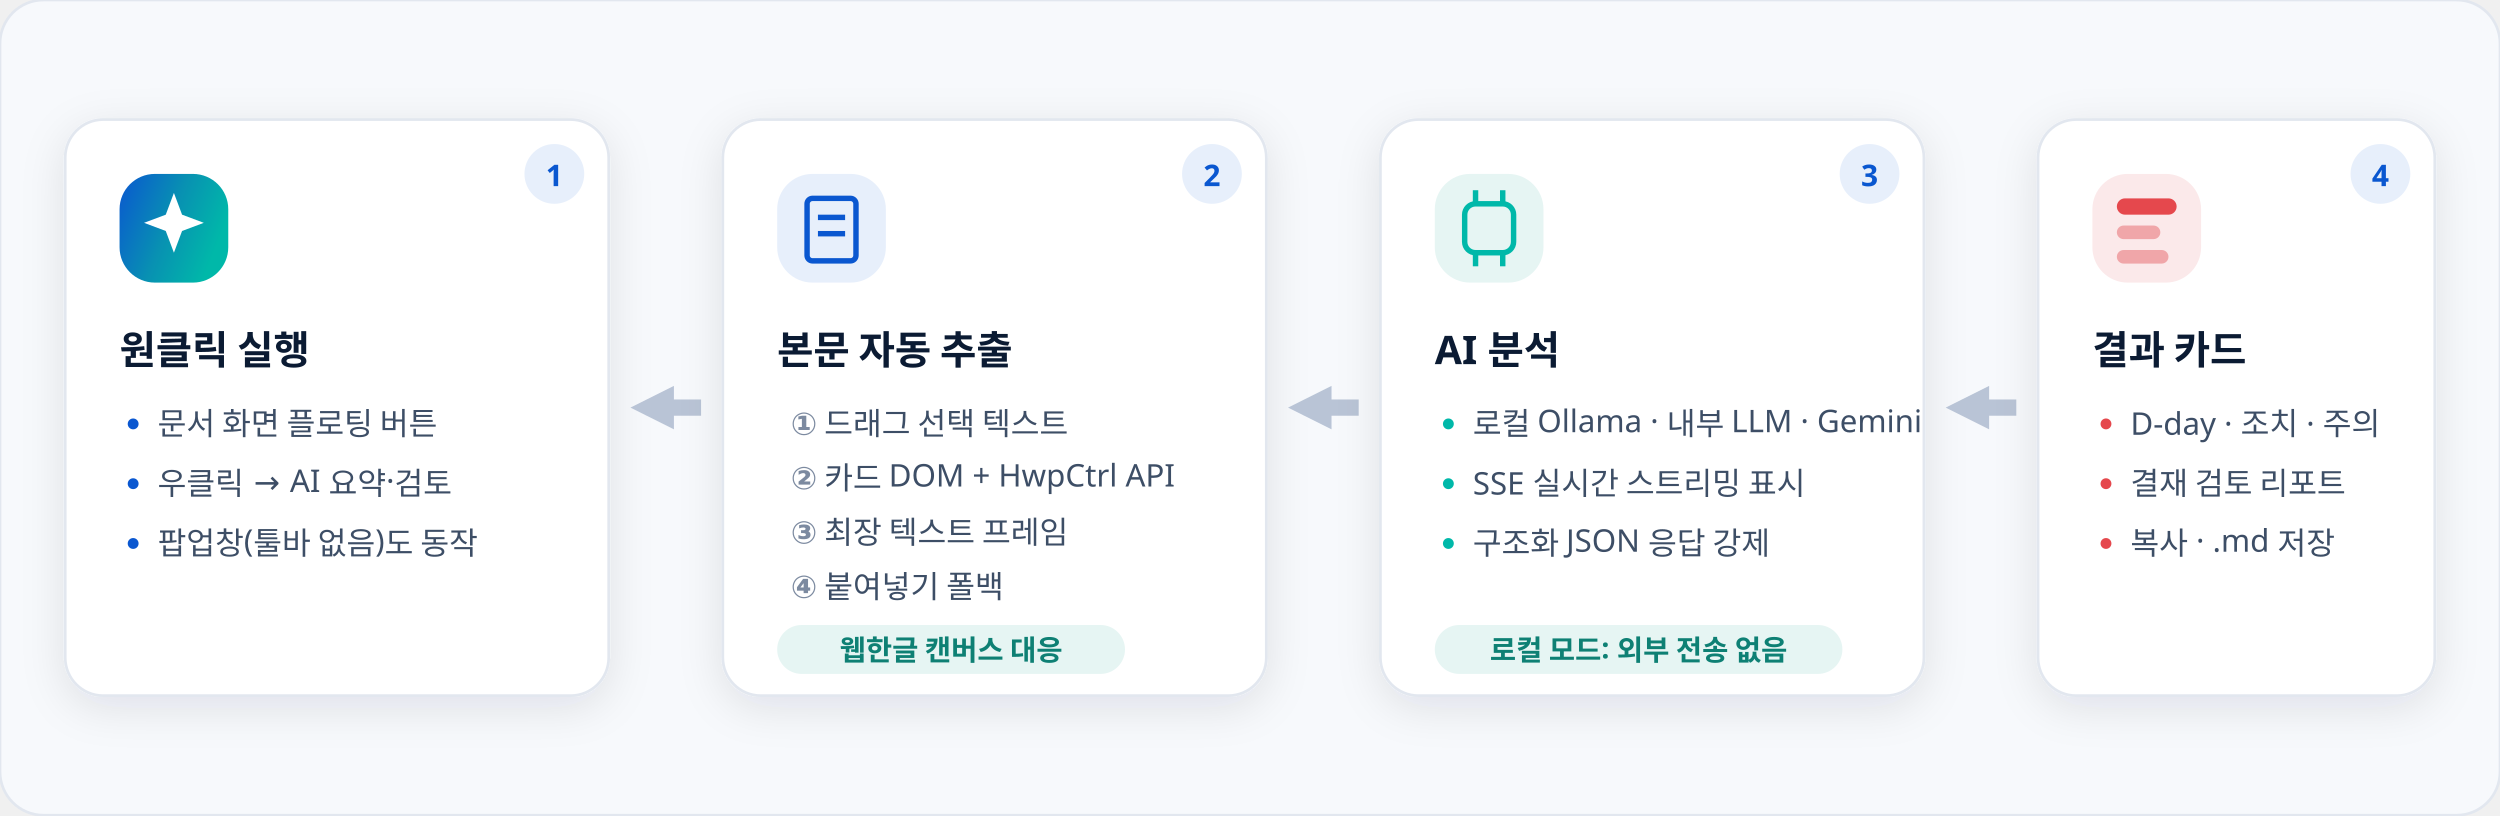
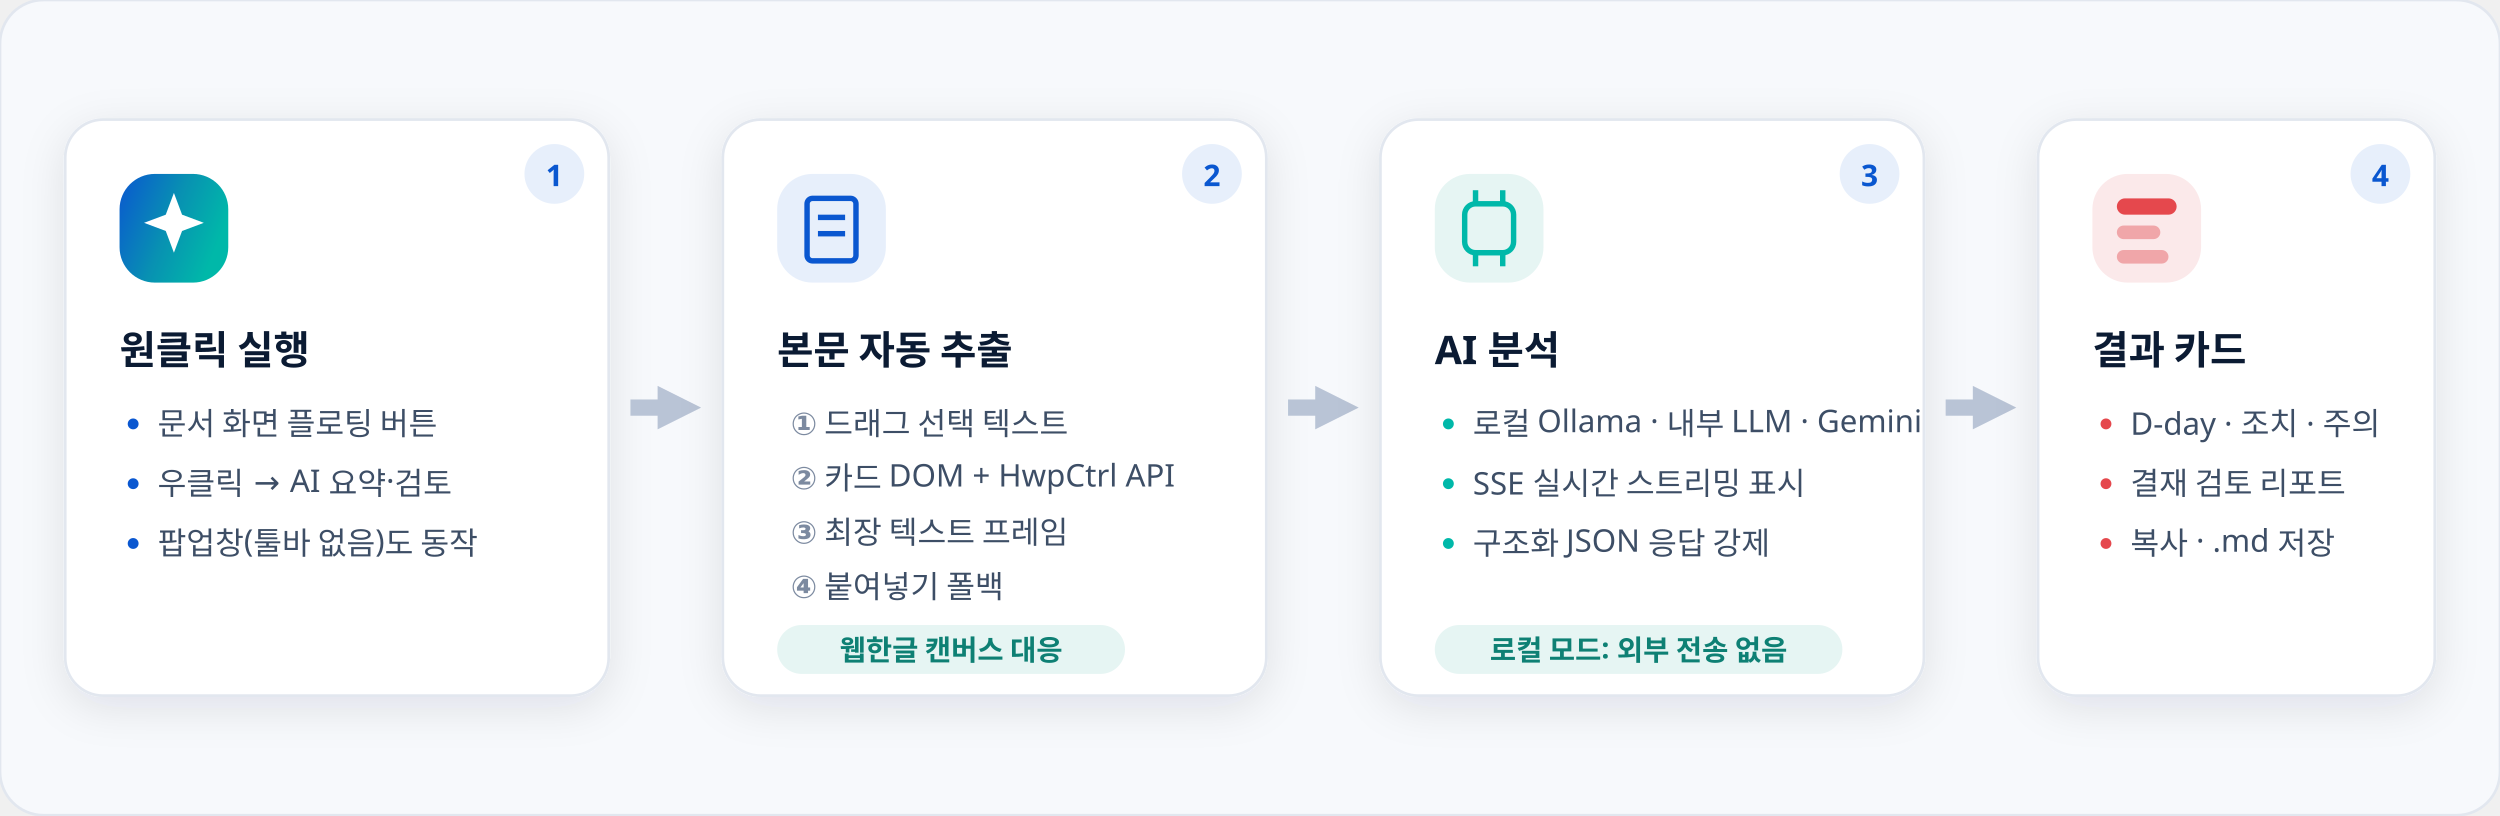
<svg xmlns="http://www.w3.org/2000/svg" width="920" height="300" viewBox="0 0 920 300" font-family="'Segoe UI','Malgun Gothic','Apple SD Gothic Neo',sans-serif">
  <defs>
    <linearGradient id="g" x1="0" y1="0" x2="1" y2="0.4">
      <stop offset="0" stop-color="#0A57D0" />
      <stop offset="0.55" stop-color="#0891B2" />
      <stop offset="1" stop-color="#00B8A9" />
    </linearGradient>
    <filter id="sh" x="-30%" y="-30%" width="160%" height="160%">
      <feDropShadow dx="0" dy="4" stdDeviation="8" flood-color="#0B1B33" flood-opacity="0.10" />
    </filter>
  </defs>
  <rect x="0" y="0" width="920" height="300" rx="16" fill="#F7F9FC" stroke="#E2E7EF" />
  <rect x="24" y="44" width="200" height="212" rx="14" fill="#FFFFFF" stroke="#E2E7EF" filter="url(#sh)" />
  <rect x="44" y="64" width="40" height="40" rx="13" fill="url(#g)" />
  <path d="M64 71l3 8 8 3-8 3-3 8-3-8-8-3 8-3z" fill="#FFFFFF" />
  <circle cx="204" cy="64" r="11" fill="#E7EFFB" />
  <text x="204" y="68.5" font-size="11" font-weight="750" fill="#0A57D0" text-anchor="middle">1</text>
  <text x="44" y="134" font-size="14.5" font-weight="750" fill="#0B1B33">원클릭 실행</text>
  <g font-size="11.5" fill="#3D4E66">
    <circle cx="49" cy="156" r="2" fill="#0A57D0" />
    <text x="58" y="160">문서 화면 플로팅 버튼</text>
    <circle cx="49" cy="178" r="2" fill="#0A57D0" />
    <text x="58" y="182">우클릭 → AI 요약·검토</text>
    <circle cx="49" cy="200" r="2" fill="#0A57D0" />
    <text x="58" y="204">팝업창(툴바 없음)도 동작</text>
  </g>
-   <path d="M232 150l16-8v5h10v6h-10v5z" fill="#B9C4D6" />
+   <path d="M258 150l-16-8v5h-10v6h10v5z" fill="#B9C4D6" />
  <rect x="266" y="44" width="200" height="212" rx="14" fill="#FFFFFF" stroke="#E2E7EF" filter="url(#sh)" />
  <rect x="286" y="64" width="40" height="40" rx="13" fill="#E7EFFB" />
  <rect x="297" y="73" width="18" height="23" rx="2" fill="none" stroke="#0A57D0" stroke-width="2" />
  <line x1="301" y1="80" x2="311" y2="80" stroke="#0A57D0" stroke-width="2" />
  <line x1="301" y1="86" x2="311" y2="86" stroke="#0A57D0" stroke-width="2" />
  <circle cx="446" cy="64" r="11" fill="#E7EFFB" />
  <text x="446" y="68.5" font-size="11" font-weight="750" fill="#0A57D0" text-anchor="middle">2</text>
  <text x="286" y="134" font-size="14.5" font-weight="750" fill="#0B1B33">본문 자동 추출</text>
  <g font-size="11.5" fill="#3D4E66">
    <text x="291" y="160">
      <tspan font-weight="700" fill="#7C8AA0">①</tspan> 드래그 선택 텍스트</text>
    <text x="291" y="180">
      <tspan font-weight="700" fill="#7C8AA0">②</tspan> 카드 DOM + HwpCtrl API</text>
    <text x="291" y="200">
      <tspan font-weight="700" fill="#7C8AA0">③</tspan> 최장 텍스트 프레임</text>
    <text x="291" y="220">
      <tspan font-weight="700" fill="#7C8AA0">④</tspan> 붙여넣기 폴백</text>
  </g>
  <rect x="286" y="230" width="128" height="18" rx="9" fill="#E6F5F3" />
  <text x="350" y="243" font-size="10.5" font-weight="700" fill="#0E8074" text-anchor="middle">웹한글 캔버스 대응</text>
-   <path d="M474 150l16-8v5h10v6h-10v5z" fill="#B9C4D6" />
+   <path d="M500 150l-16-8v5h-10v6h10v5z" fill="#B9C4D6" />
  <rect x="508" y="44" width="200" height="212" rx="14" fill="#FFFFFF" stroke="#E2E7EF" filter="url(#sh)" />
  <rect x="528" y="64" width="40" height="40" rx="13" fill="#E6F5F3" />
  <rect x="539" y="75" width="18" height="18" rx="4" fill="none" stroke="#00B8A9" stroke-width="2" />
  <g stroke="#00B8A9" stroke-width="2">
    <line x1="543" y1="70" x2="543" y2="75" />
    <line x1="553" y1="70" x2="553" y2="75" />
    <line x1="543" y1="93" x2="543" y2="98" />
    <line x1="553" y1="93" x2="553" y2="98" />
  </g>
  <circle cx="688" cy="64" r="11" fill="#E7EFFB" />
  <text x="688" y="68.5" font-size="11" font-weight="750" fill="#0A57D0" text-anchor="middle">3</text>
  <text x="528" y="134" font-size="14.5" font-weight="750" fill="#0B1B33">AI 분석</text>
  <g font-size="11.5" fill="#3D4E66">
    <circle cx="533" cy="156" r="2" fill="#00B8A9" />
    <text x="542" y="160">로컬 Ollama · 내부 LLM · Gemini</text>
    <circle cx="533" cy="178" r="2" fill="#00B8A9" />
    <text x="542" y="182">SSE 실시간 스트리밍 표시</text>
    <circle cx="533" cy="200" r="2" fill="#00B8A9" />
    <text x="542" y="204">구조화 JSON 응답 강제</text>
  </g>
  <rect x="528" y="230" width="150" height="18" rx="9" fill="#E6F5F3" />
  <text x="603" y="243" font-size="10.5" font-weight="700" fill="#0E8074" text-anchor="middle">로컬 모드: 외부 전송 없음</text>
-   <path d="M716 150l16-8v5h10v6h-10v5z" fill="#B9C4D6" />
+   <path d="M742 150l-16-8v5h-10v6h10v5z" fill="#B9C4D6" />
  <rect x="750" y="44" width="146" height="212" rx="14" fill="#FFFFFF" stroke="#E2E7EF" filter="url(#sh)" />
  <rect x="770" y="64" width="40" height="40" rx="13" fill="#FBE9EA" />
  <rect x="779" y="73" width="22" height="6" rx="3" fill="#E5484D" />
  <rect x="779" y="83" width="16" height="5" rx="2.5" fill="#F0A6A9" />
  <rect x="779" y="92" width="19" height="5" rx="2.5" fill="#F0A6A9" />
  <circle cx="876" cy="64" r="11" fill="#E7EFFB" />
  <text x="876" y="68.5" font-size="11" font-weight="750" fill="#0A57D0" text-anchor="middle">4</text>
  <text x="770" y="134" font-size="14.5" font-weight="750" fill="#0B1B33">결과 카드</text>
  <g font-size="11.5" fill="#3D4E66">
    <circle cx="775" cy="156" r="2" fill="#E5484D" />
    <text x="784" y="160">D-day · 조치 · 주의</text>
    <circle cx="775" cy="178" r="2" fill="#E5484D" />
    <text x="784" y="182">결재 검토 리포트</text>
    <circle cx="775" cy="200" r="2" fill="#E5484D" />
    <text x="784" y="204">복사 · .md 저장</text>
  </g>
</svg>
